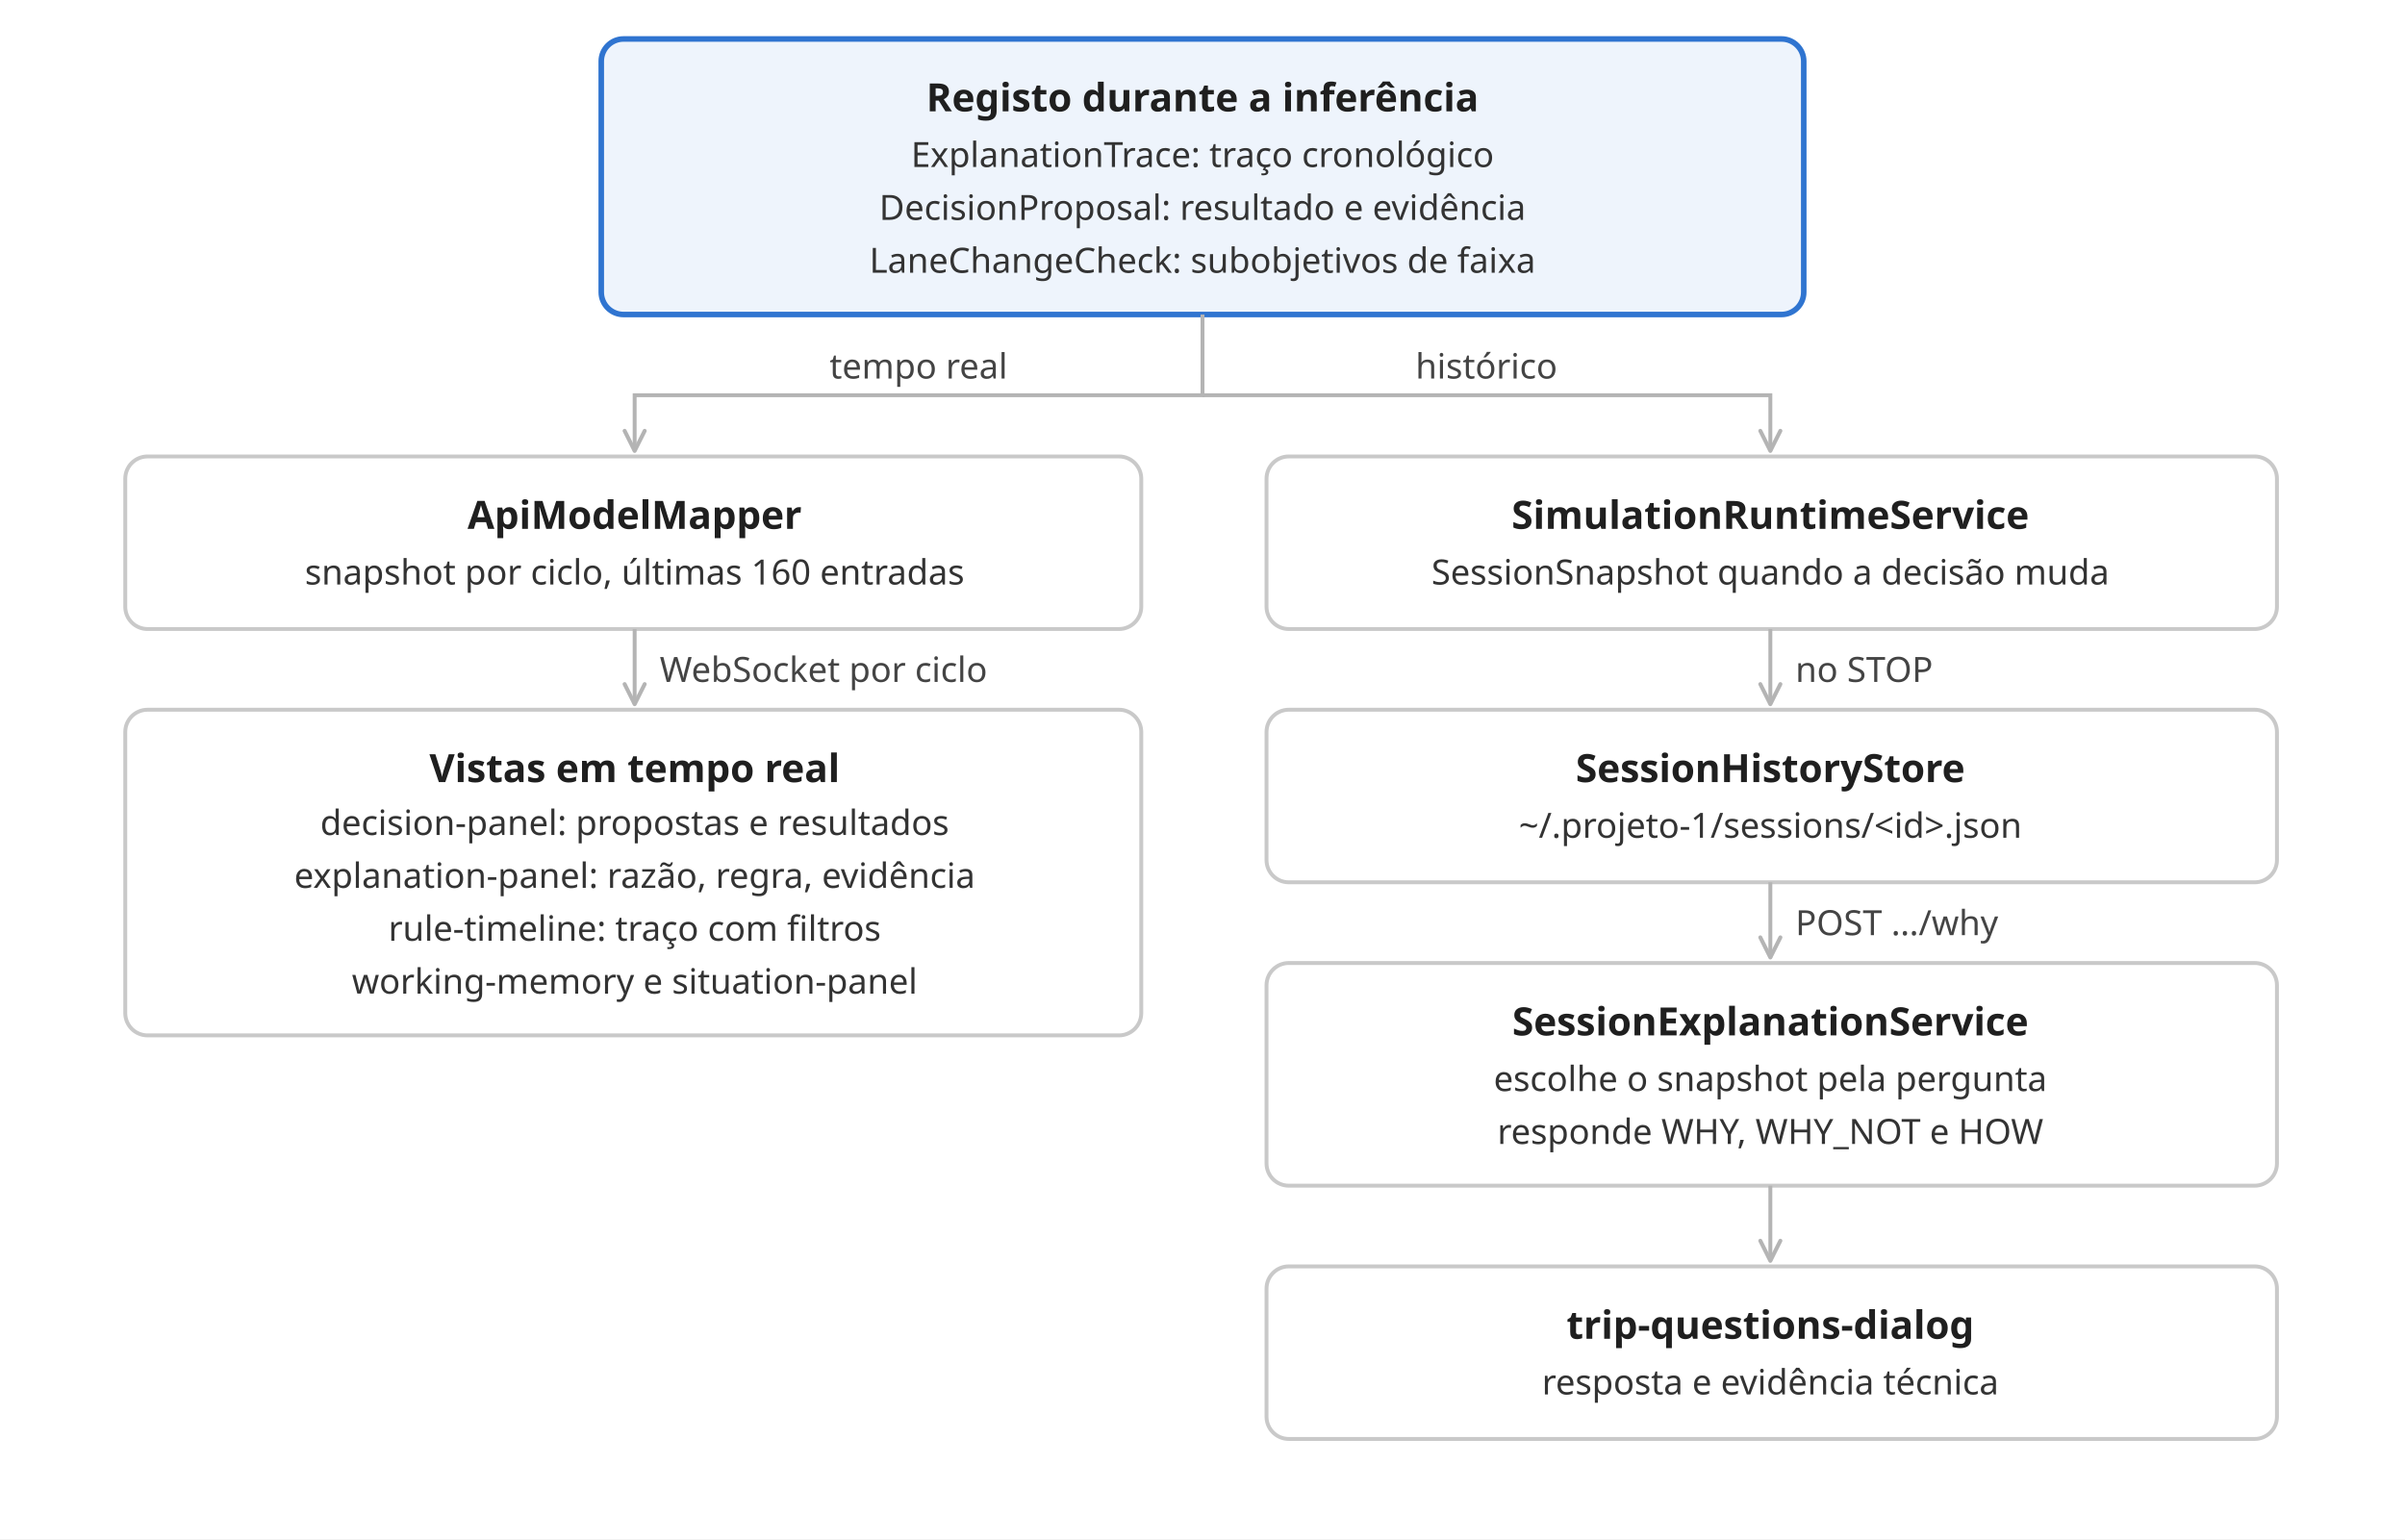
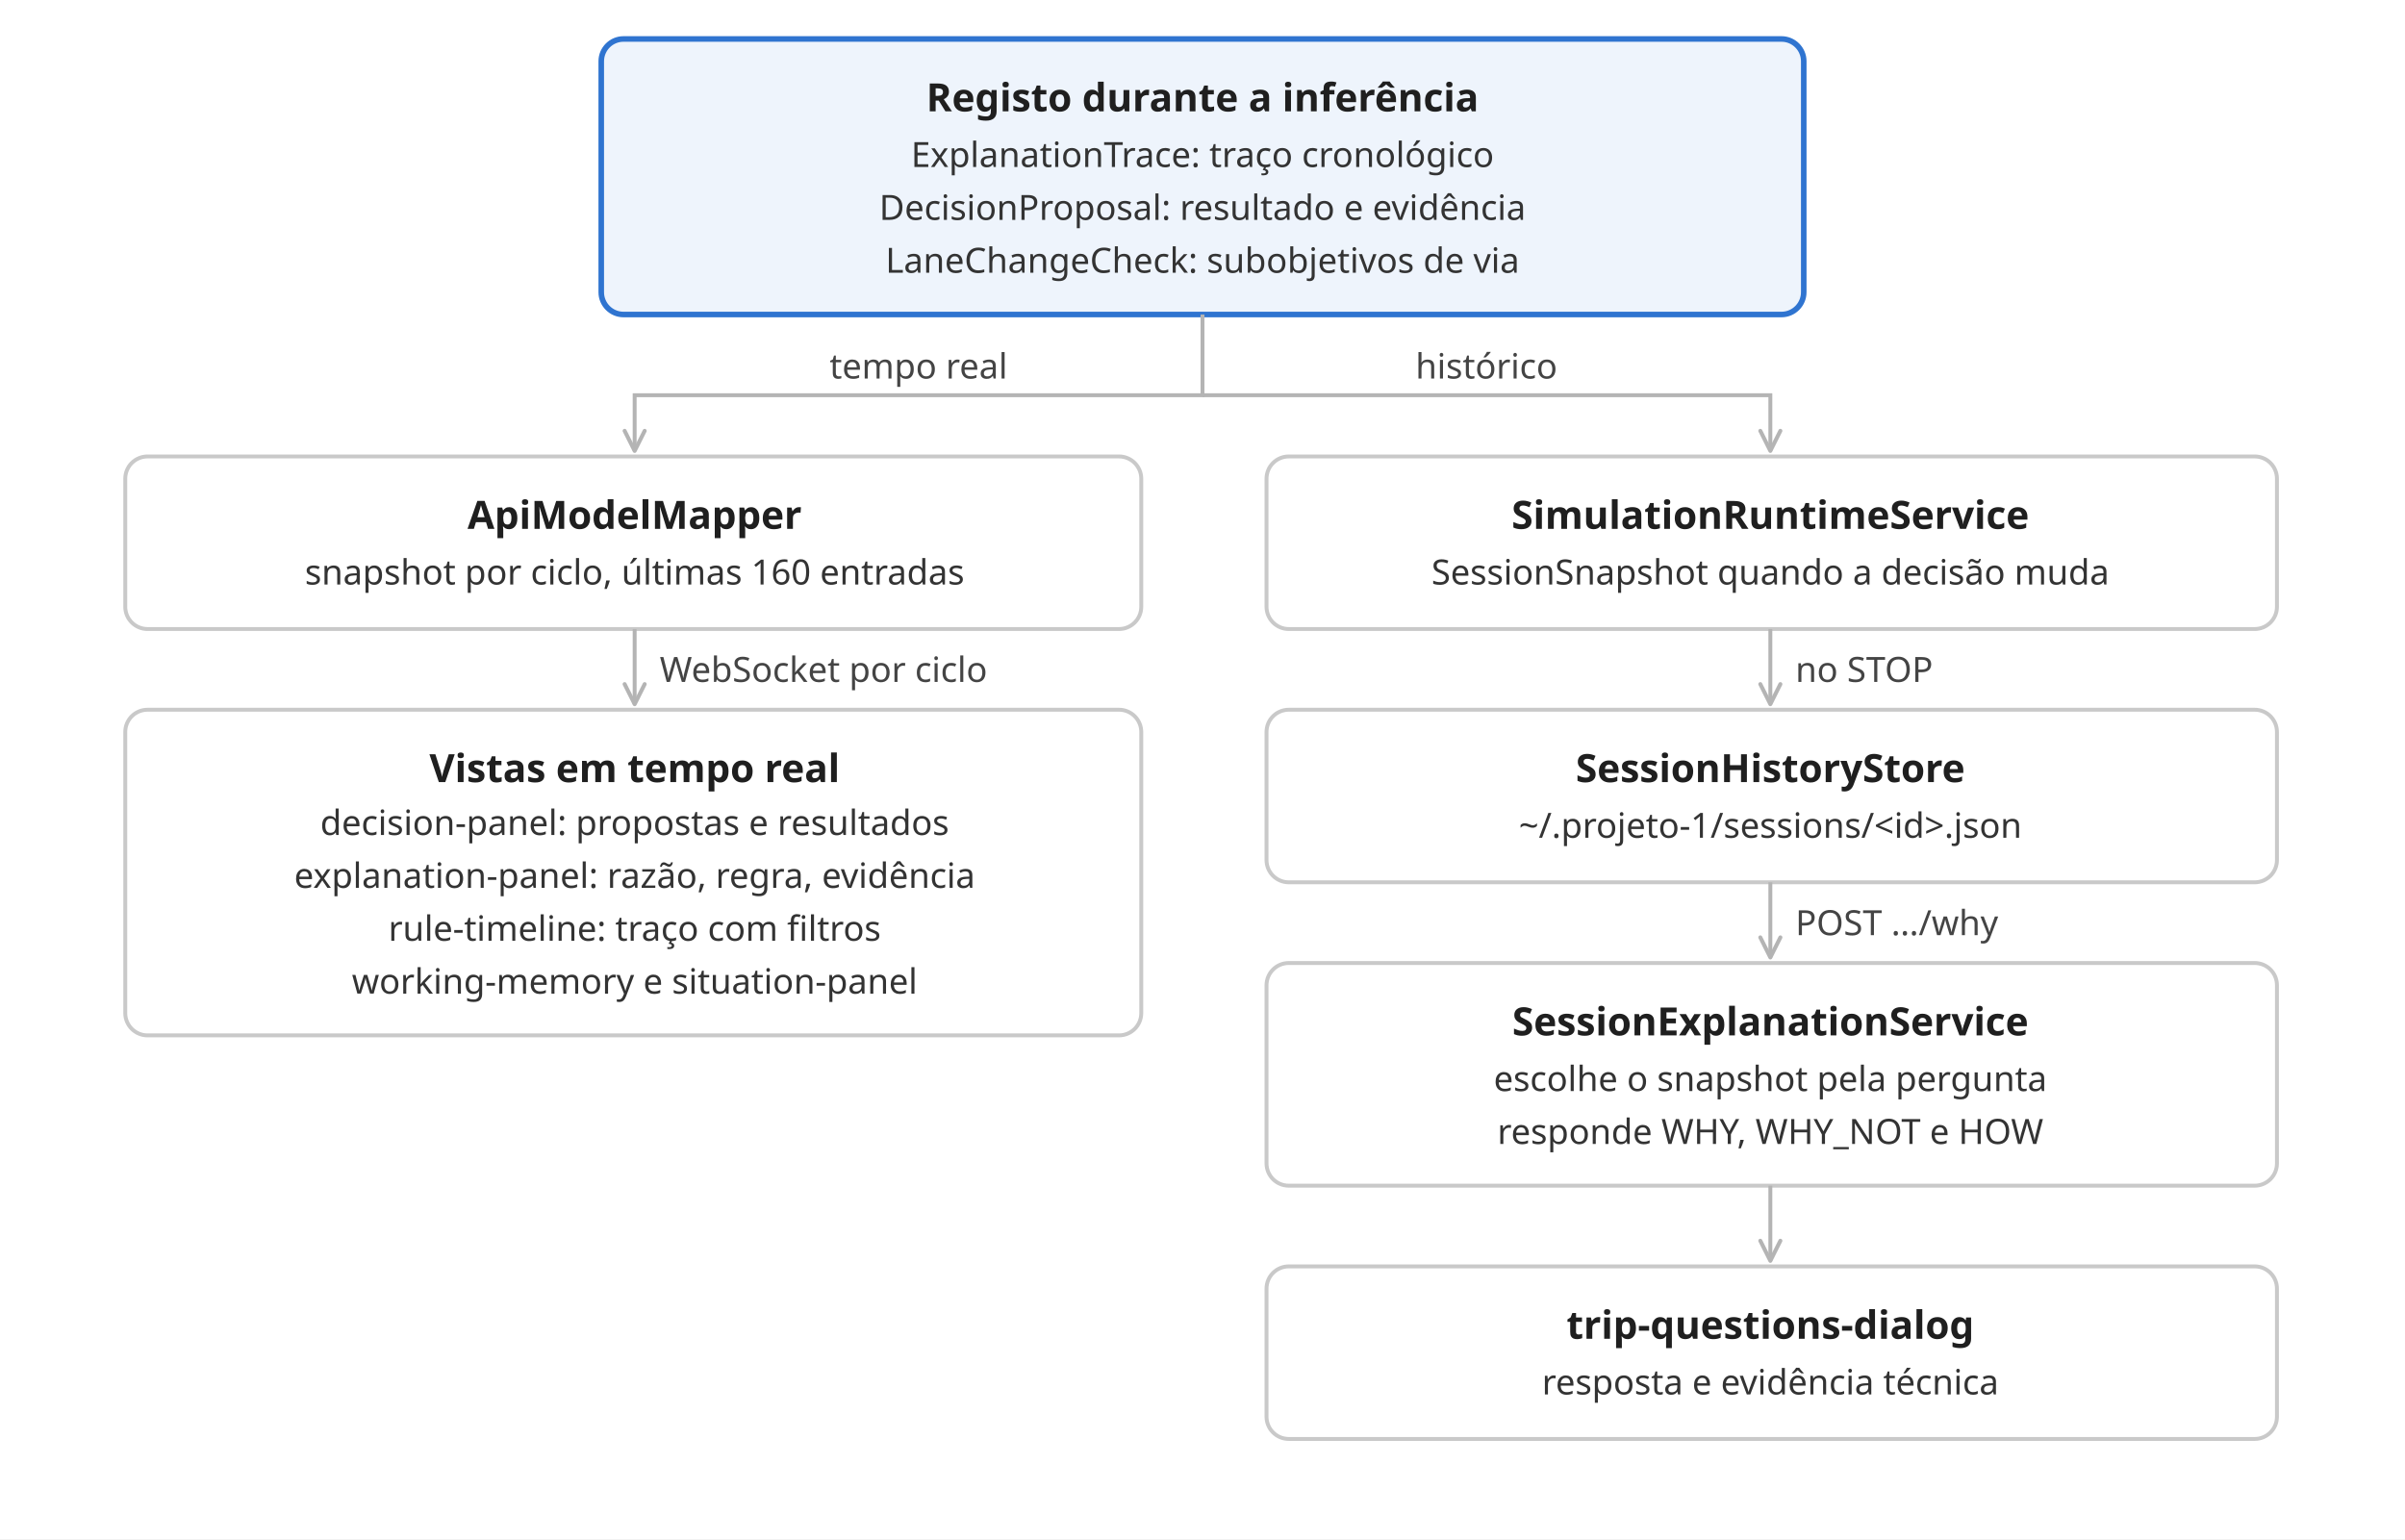
<svg xmlns="http://www.w3.org/2000/svg" width="864" height="553" viewBox="0 68 864 553">
  <defs>
    <marker id="seta" viewBox="0 0 10 10" refX="9" refY="5" markerWidth="9" markerHeight="9" markerUnits="userSpaceOnUse" orient="auto">
      <path d="M1,1 L9,5 L1,9" fill="none" stroke="#b4b4b4" stroke-width="1.6" stroke-linecap="round" stroke-linejoin="round" />
    </marker>
    <style>
      text      { font-family: 'Noto Sans', 'Inter', 'Helvetica Neue', Arial, sans-serif; fill: #1f1f1f; }
      .nome     { font-size: 14px; font-weight: 700; text-anchor: middle; }
      .detalhe  { font-size: 12.5px; fill: #333; text-anchor: middle; }
      .rotulo   { font-size: 12.5px; fill: #444; }
      .caixa    { fill: #ffffff; stroke: #c9c9c9; stroke-width: 1.4; }
      .destaque { fill: #eef4fc; stroke: #2f74d0; stroke-width: 2; }
      .linha    { fill: none; stroke: #b4b4b4; stroke-width: 1.4; }
    </style>
  </defs>
  <rect x="0" y="68" width="864" height="553" fill="#ffffff" />
  <rect class="destaque" x="216" y="82" width="432" height="99" rx="8" />
  <text class="nome" x="432" y="108">Registo durante a inferência</text>
  <text class="detalhe" x="432" y="128">ExplanationTrace: traço cronológico</text>
  <text class="detalhe" x="432" y="147">DecisionProposal: resultado e evidência</text>
-   <text class="detalhe" x="432" y="166">LaneChangeCheck: subobjetivos de faixa</text>
+   <text class="detalhe" x="432" y="166">LaneChangeCheck: subobjetivos de via</text>
  <path class="linha" d="M432,181 V210 H228 V230" marker-end="url(#seta)" />
  <path class="linha" d="M432,210 H636 V230" marker-end="url(#seta)" />
  <text class="rotulo" x="330" y="204" text-anchor="middle">tempo real</text>
  <text class="rotulo" x="534" y="204" text-anchor="middle">histórico</text>
  <rect class="caixa" x="45" y="232" width="365" height="62" rx="8" />
  <text class="nome" x="228" y="258">ApiModelMapper</text>
  <text class="detalhe" x="228" y="278">snapshot por ciclo, últimas 160 entradas</text>
  <path class="linha" d="M228,294 V321" marker-end="url(#seta)" />
  <text class="rotulo" x="237" y="313">WebSocket por ciclo</text>
  <rect class="caixa" x="45" y="323" width="365" height="117" rx="8" />
  <text class="nome" x="228" y="349">Vistas em tempo real</text>
  <text class="detalhe" x="228" y="368">decision-panel: propostas e resultados</text>
  <text class="detalhe" x="228" y="387">explanation-panel: razão, regra, evidência</text>
  <text class="detalhe" x="228" y="406">rule-timeline: traço com filtros</text>
  <text class="detalhe" x="228" y="425">working-memory e situation-panel</text>
  <rect class="caixa" x="455" y="232" width="363" height="62" rx="8" />
  <text class="nome" x="636" y="258">SimulationRuntimeService</text>
  <text class="detalhe" x="636" y="278">SessionSnapshot quando a decisão muda</text>
  <path class="linha" d="M636,294 V321" marker-end="url(#seta)" />
  <text class="rotulo" x="645" y="313">no STOP</text>
  <rect class="caixa" x="455" y="323" width="363" height="62" rx="8" />
  <text class="nome" x="636" y="349">SessionHistoryStore</text>
  <text class="detalhe" x="636" y="369">~/.projeto-1/sessions/&lt;id&gt;.json</text>
  <path class="linha" d="M636,385 V412" marker-end="url(#seta)" />
  <text class="rotulo" x="645" y="404">POST …/why</text>
  <rect class="caixa" x="455" y="414" width="363" height="80" rx="8" />
  <text class="nome" x="636" y="440">SessionExplanationService</text>
  <text class="detalhe" x="636" y="460">escolhe o snapshot pela pergunta</text>
  <text class="detalhe" x="636" y="479">responde WHY, WHY_NOT e HOW</text>
  <path class="linha" d="M636,494 V521" marker-end="url(#seta)" />
  <rect class="caixa" x="455" y="523" width="363" height="62" rx="8" />
  <text class="nome" x="636" y="549">trip-questions-dialog</text>
  <text class="detalhe" x="636" y="569">resposta e evidência técnica</text>
</svg>
